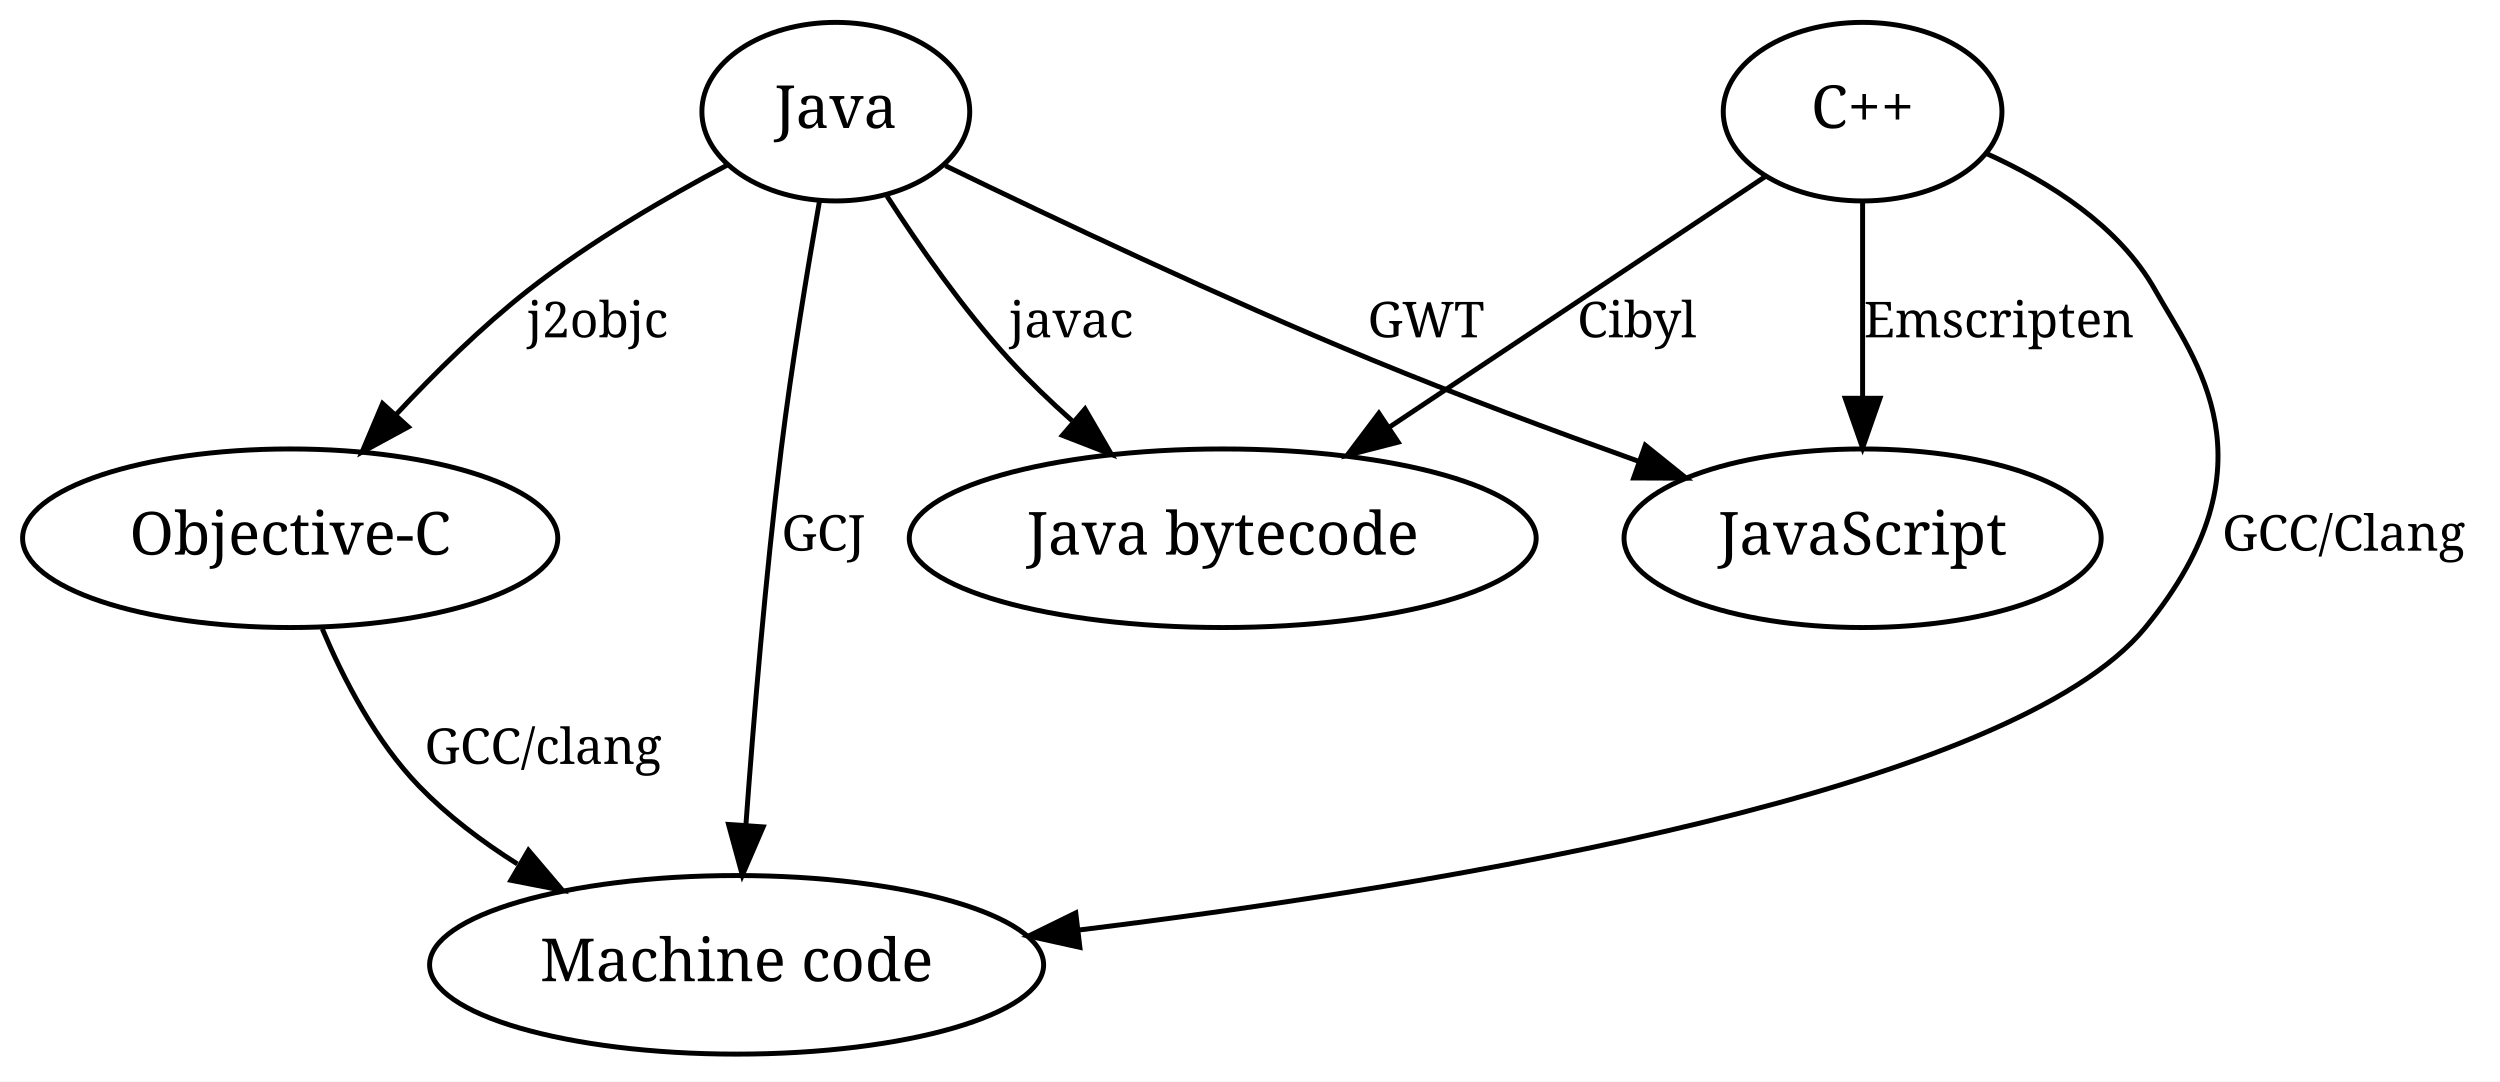
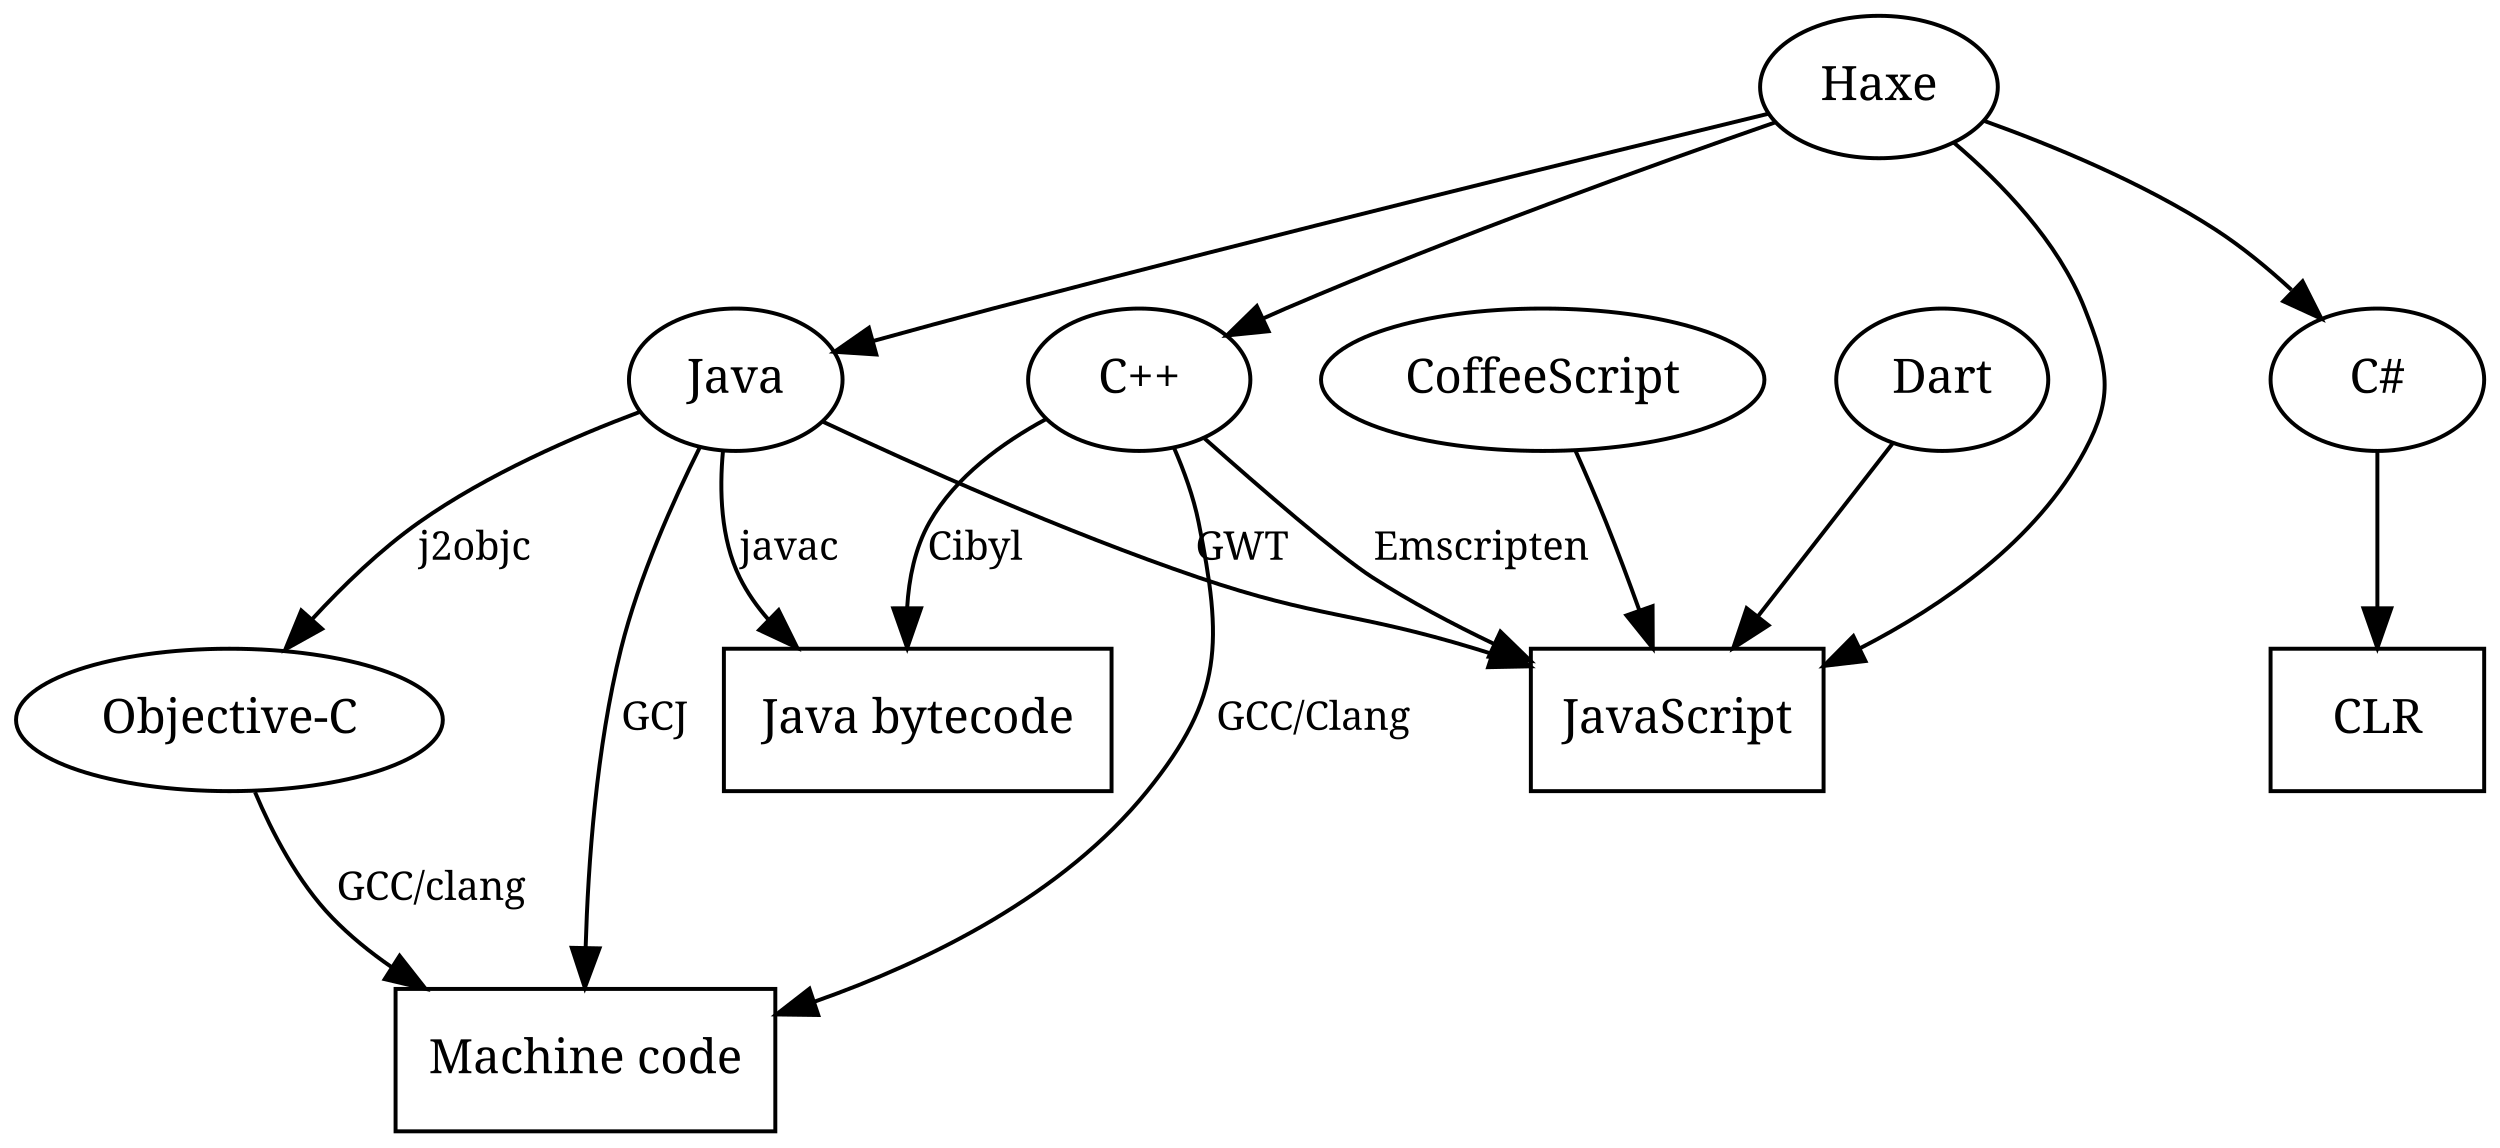
- <svg xmlns="http://www.w3.org/2000/svg" width="1214.892" height="525.489" viewBox="0 0 700.001 302.682" id="svg2" version="1.1">
-   <defs id="defs125" />
-   <g id="graph1" class="graph" transform="matrix(1.38889,0,0,1.38889,6.250005,295.1047)">
-     <polygon points="-4,5 -4,-212 499,-212 499,5 -4,5 " id="polygon7" style="fill:#ffffff;stroke:#ffffff" />
+ <svg xmlns="http://www.w3.org/2000/svg" width="632pt" height="290pt" viewBox="0.00 0.00 632.00 290.00">
+   <g id="graph1" class="graph" transform="scale(1 1) rotate(0) translate(4 286)">
+     <polygon fill="white" stroke="white" points="-4,5 -4,-286 629,-286 629,5 -4,5" />
    <g id="node1" class="node">
-       <ellipse cx="164" cy="-190" rx="27" ry="18" id="ellipse12" d="m 191,-190 c 0,9.941 -12.088,18 -27,18 -14.912,0 -27,-8.059 -27,-18 0,-9.941 12.088,-18 27,-18 14.912,0 27,8.059 27,18 z" style="fill:none;stroke:#000000" />
-       <text x="164" y="-186.7" font-size="12.00" id="text14" style="font-size:12px;text-anchor:middle;font-family:'Times Roman,serif'">Java</text>
+       <ellipse fill="none" stroke="black" cx="182" cy="-190" rx="27" ry="18" />
+       <text text-anchor="middle" x="182" y="-186.7" font-family="Times Roman,serif" font-size="12.00">Java</text>
    </g>
    <g id="node3" class="node">
-       <ellipse cx="242" cy="-104" rx="63.193" ry="18" id="ellipse19" d="m 305.193,-104 c 0,9.941 -28.292,18 -63.193,18 -34.9,0 -63.193,-8.059 -63.193,-18 0,-9.941 28.292,-18 63.193,-18 34.9,0 63.193,8.059 63.193,18 z" style="fill:none;stroke:#000000" />
-       <text x="242" y="-100.7" font-size="12.00" id="text21" style="font-size:12px;text-anchor:middle;font-family:'Times Roman,serif'">Java bytecode</text>
+       <polygon fill="none" stroke="black" points="277,-122 179,-122 179,-86 277,-86 277,-122" />
+       <text text-anchor="middle" x="228" y="-100.7" font-family="Times Roman,serif" font-size="12.00">Java bytecode</text>
    </g>
    <g id="edge2" class="edge">
-       <path d="m 174.323,-172.963 c 6.486,10.077 15.366,22.812 24.677,32.963 3.866,4.215 8.223,8.392 12.641,12.325" id="path26" style="fill:none;stroke:#000000" />
-       <polygon points="219.567,-120.901 209.691,-124.737 214.239,-130.058 214.239,-130.058 " id="polygon28" style="fill:#000000;stroke:#000000" />
-       <text x="211.5" y="-144.5" font-size="10.00" id="text30" style="font-size:10px;text-anchor:middle;font-family:'Times Roman,serif'">javac</text>
+       <path fill="none" stroke="black" d="M178.769,-172.005C177.845,-162.078 178.163,-149.812 183,-140 184.891,-136.164 187.406,-132.605 190.283,-129.338" />
+       <polygon fill="black" stroke="black" points="192.827,-131.744 197.53,-122.25 187.933,-126.74 192.827,-131.744" />
+       <text text-anchor="middle" x="195.5" y="-144.5" font-family="Times Roman,serif" font-size="10.00">javac</text>
    </g>
    <g id="node5" class="node">
-       <ellipse cx="144" cy="-18" rx="61.895" ry="18" id="ellipse35" d="m 205.895,-18 c 0,9.941 -27.711,18 -61.895,18 -34.184,0 -61.895,-8.059 -61.895,-18 0,-9.941 27.711,-18 61.895,-18 34.184,0 61.895,8.059 61.895,18 z" style="fill:none;stroke:#000000" />
-       <text x="144" y="-14.7" font-size="12.00" id="text37" style="font-size:12px;text-anchor:middle;font-family:'Times Roman,serif'">Machine code</text>
+       <polygon fill="none" stroke="black" points="192,-36 96,-36 96,-1.77636e-14 192,-3.55271e-15 192,-36" />
+       <text text-anchor="middle" x="144" y="-14.7" font-family="Times Roman,serif" font-size="12.00">Machine code</text>
    </g>
    <g id="edge4" class="edge">
-       <path d="m 160.692,-171.869 c -2.402,13.669 -5.588,32.898 -7.692,49.869 -3.171,25.577 -5.596,54.831 -7.126,75.784" id="path42" style="fill:none;stroke:#000000" />
-       <polygon points="145.157,-36.079 142.372,-46.301 149.354,-45.807 149.354,-45.807 " id="polygon44" style="fill:#000000;stroke:#000000" />
-       <text x="161.5" y="-101.5" font-size="10.00" id="text46" style="font-size:10px;text-anchor:middle;font-family:'Times Roman,serif'">GCJ</text>
+       <path fill="none" stroke="black" d="M172.915,-172.917C166.214,-159.473 157.509,-140.055 153,-122 146.756,-96.995 144.672,-67.677 144.053,-46.555" />
+       <polygon fill="black" stroke="black" points="147.547,-46.251 143.848,-36.323 140.549,-46.391 147.547,-46.251" />
+       <text text-anchor="middle" x="161.5" y="-101.5" font-family="Times Roman,serif" font-size="10.00">GCJ</text>
    </g>
    <g id="node7" class="node">
-       <ellipse cx="54" cy="-104" rx="53.945" ry="18" id="ellipse51" d="m 107.945,-104 c 0,9.941 -24.152,18 -53.945,18 -29.793,0 -53.945,-8.059 -53.945,-18 0,-9.941 24.152,-18 53.945,-18 29.793,0 53.945,8.059 53.945,18 z" style="fill:none;stroke:#000000" />
-       <text x="54" y="-100.7" font-size="12.00" id="text53" style="font-size:12px;text-anchor:middle;font-family:'Times Roman,serif'">Objective-C</text>
+       <ellipse fill="none" stroke="black" cx="54" cy="-104" rx="53.945" ry="18" />
+       <text text-anchor="middle" x="54" y="-100.7" font-family="Times Roman,serif" font-size="12.00">Objective-C</text>
    </g>
    <g id="edge6" class="edge">
-       <path d="m 142.105,-179.228 c -12.319,6.526 -27.675,15.462 -40.105,25.228 -9.418,7.399 -18.768,16.603 -26.68,25.089" id="path58" style="fill:none;stroke:#000000" />
-       <polygon points="68.498,-121.391 72.625,-131.149 77.809,-126.445 77.809,-126.445 " id="polygon60" style="fill:#000000;stroke:#000000" />
-       <text x="116" y="-144.5" font-size="10.00" id="text62" style="font-size:10px;text-anchor:middle;font-family:'Times Roman,serif'">j2objc</text>
+       <path fill="none" stroke="black" d="M157.625,-181.827C141.08,-175.63 119.175,-166.115 102,-154 92.213,-147.096 82.781,-138.003 74.906,-129.466" />
+       <polygon fill="black" stroke="black" points="77.407,-127.011 68.148,-121.861 72.175,-131.661 77.407,-127.011" />
+       <text text-anchor="middle" x="116" y="-144.5" font-family="Times Roman,serif" font-size="10.00">j2objc</text>
    </g>
    <g id="node9" class="node">
-       <ellipse cx="371" cy="-104" rx="48.096" ry="18" id="ellipse67" d="m 419.096,-104 c 0,9.941 -21.533,18 -48.096,18 -26.563,0 -48.096,-8.059 -48.096,-18 0,-9.941 21.533,-18 48.096,-18 26.563,0 48.096,8.059 48.096,18 z" style="fill:none;stroke:#000000" />
-       <text x="371" y="-100.7" font-size="12.00" id="text69" style="font-size:12px;text-anchor:middle;font-family:'Times Roman,serif'">JavaScript</text>
+       <polygon fill="none" stroke="black" points="457,-122 383,-122 383,-86 457,-86 457,-122" />
+       <text text-anchor="middle" x="420" y="-100.7" font-family="Times Roman,serif" font-size="12.00">JavaScript</text>
    </g>
    <g id="edge8" class="edge">
-       <path d="m 186.095,-179.1 c 21.659,10.524 55.725,26.653 85.905,39.1 17.384,7.17 36.774,14.387 53.754,20.458" id="path74" style="fill:none;stroke:#000000" />
-       <polygon points="335.44,-116.109 324.845,-116.151 327.184,-122.749 327.184,-122.749 " id="polygon76" style="fill:#000000;stroke:#000000" />
-       <text x="283" y="-144.5" font-size="10.00" id="text78" style="font-size:10px;text-anchor:middle;font-family:'Times Roman,serif'">GWT</text>
+       <path fill="none" stroke="black" d="M204.036,-179.387C227.267,-168.483 265.12,-151.521 299,-140 329.413,-129.658 338.269,-131.355 369,-122 370.404,-121.573 371.826,-121.131 373.259,-120.677" />
+       <polygon fill="black" stroke="black" points="374.387,-123.991 382.801,-117.553 372.208,-117.338 374.387,-123.991" />
+       <text text-anchor="middle" x="310" y="-144.5" font-family="Times Roman,serif" font-size="10.00">GWT</text>
    </g>
    <g id="edge16" class="edge">
-       <path d="M 60.468,-85.75 C 64.791,-75.5 71.291,-63 80,-54 c 5.735,5.926 12.658,11.156 19.802,15.663" id="path83" style="fill:none;stroke:#000000" />
-       <polygon points="108.897,-33.016 98.499,-35.044 102.033,-41.087 102.033,-41.087 " id="polygon85" style="fill:#000000;stroke:#000000" />
-       <text x="105" y="-58.5" font-size="10.00" id="text87" style="font-size:10px;text-anchor:middle;font-family:'Times Roman,serif'">GCC/clang</text>
+       <path fill="none" stroke="black" d="M60.468,-85.75C64.791,-75.5 71.291,-63 80,-54 84.421,-49.431 89.549,-45.276 94.941,-41.546" />
+       <polygon fill="black" stroke="black" points="97.021,-44.371 103.565,-36.039 93.254,-38.471 97.021,-44.371" />
+       <text text-anchor="middle" x="105" y="-58.5" font-family="Times Roman,serif" font-size="10.00">GCC/clang</text>
    </g>
    <g id="node10" class="node">
-       <ellipse cx="371" cy="-190" rx="28.096" ry="18" id="ellipse92" d="m 399.096,-190 c 0,9.941 -12.579,18 -28.096,18 -15.517,0 -28.096,-8.059 -28.096,-18 0,-9.941 12.579,-18 28.096,-18 15.517,0 28.096,8.059 28.096,18 z" style="fill:none;stroke:#000000" />
-       <text x="371" y="-186.7" font-size="12.00" id="text94" style="font-size:12px;text-anchor:middle;font-family:'Times Roman,serif'">C++</text>
+       <ellipse fill="none" stroke="black" cx="284" cy="-190" rx="28.096" ry="18" />
+       <text text-anchor="middle" x="284" y="-186.7" font-family="Times Roman,serif" font-size="12.00">C++</text>
    </g>
    <g id="edge14" class="edge">
-       <path d="m 351.408,-176.938 c -20.088,13.391 -51.712,34.474 -75.806,50.536" id="path99" style="fill:none;stroke:#000000" />
-       <polygon points="267.102,-120.735 273.481,-129.194 277.364,-123.37 277.364,-123.37 " id="polygon101" style="fill:#000000;stroke:#000000" />
-       <text x="325.5" y="-144.5" font-size="10.00" id="text103" style="font-size:10px;text-anchor:middle;font-family:'Times Roman,serif'">Cibyl</text>
+       <path fill="none" stroke="black" d="M260.331,-179.991C249.455,-174.094 237.543,-165.507 231,-154 227.319,-147.526 225.765,-139.788 225.327,-132.356" />
+       <polygon fill="black" stroke="black" points="228.827,-132.224 225.345,-122.217 221.827,-132.211 228.827,-132.224" />
+       <text text-anchor="middle" x="242.5" y="-144.5" font-family="Times Roman,serif" font-size="10.00">Cibyl</text>
    </g>
    <g id="edge10" class="edge">
-       <path d="m 396.074,-181.505 c 12.573,5.678 26.643,14.53 33.926,27.505 7.772,13.848 25.103,34.919 -2,68 -26.852,32.774 -139.699,51.738 -214.805,60.955" id="path108" style="fill:none;stroke:#000000" />
-       <polygon points="202.86,-23.809 212.374,-28.472 213.205,-21.521 213.205,-21.521 " id="polygon110" style="fill:#000000;stroke:#000000" />
-       <text x="468" y="-101.5" font-size="10.00" id="text112" style="font-size:10px;text-anchor:middle;font-family:'Times Roman,serif'">GCC/Clang</text>
+       <path fill="none" stroke="black" d="M292.76,-172.86C295.297,-167.03 297.725,-160.374 299,-154 305.034,-123.828 305.353,-109.921 286,-86 264.839,-59.844 231.2,-43.12 201.974,-32.805" />
+       <polygon fill="black" stroke="black" points="202.85,-29.407 192.256,-29.548 200.626,-36.044 202.85,-29.407" />
+       <text text-anchor="middle" x="328" y="-101.5" font-family="Times Roman,serif" font-size="10.00">GCC/Clang</text>
    </g>
    <g id="edge12" class="edge">
-       <path d="m 371,-171.762 c 0,11.402 0,26.328 0,39.268" id="path117" style="fill:none;stroke:#000000" />
-       <polygon points="371,-122.212 367.5,-132.212 374.5,-132.212 374.5,-132.212 " id="polygon119" style="fill:#000000;stroke:#000000" />
-       <text x="398.5" y="-144.5" font-size="10.00" id="text121" style="font-size:10px;text-anchor:middle;font-family:'Times Roman,serif'">Emscripten</text>
+       <path fill="none" stroke="black" d="M300.49,-175.17C314.714,-162.541 334.297,-145.58 343,-140 352.511,-133.901 363.22,-128.231 373.56,-123.277" />
+       <polygon fill="black" stroke="black" points="375.311,-126.324 382.907,-118.938 372.363,-119.974 375.311,-126.324" />
+       <text text-anchor="middle" x="370.5" y="-144.5" font-family="Times Roman,serif" font-size="10.00">Emscripten</text>
+     </g>
+     <g id="node15" class="node">
+       <ellipse fill="none" stroke="black" cx="386" cy="-190" rx="56.045" ry="18" />
+       <text text-anchor="middle" x="386" y="-186.7" font-family="Times Roman,serif" font-size="12.00">CoffeeScript</text>
+     </g>
+     <g id="edge18" class="edge">
+       <path fill="none" stroke="black" d="M394.234,-172.164C396.81,-166.404 399.604,-159.966 402,-154 404.884,-146.819 407.81,-138.977 410.442,-131.676" />
+       <polygon fill="black" stroke="black" points="413.769,-132.766 413.816,-122.171 407.172,-130.424 413.769,-132.766" />
+     </g>
+     <g id="node17" class="node">
+       <ellipse fill="none" stroke="black" cx="487" cy="-190" rx="26.801" ry="18" />
+       <text text-anchor="middle" x="487" y="-186.7" font-family="Times Roman,serif" font-size="12.00">Dart</text>
+     </g>
+     <g id="edge20" class="edge">
+       <path fill="none" stroke="black" d="M474.398,-173.824C464.828,-161.541 451.47,-144.395 440.387,-130.168" />
+       <polygon fill="black" stroke="black" points="443.076,-127.925 434.169,-122.187 437.554,-132.227 443.076,-127.925" />
+     </g>
+     <g id="node19" class="node">
+       <ellipse fill="none" stroke="black" cx="471" cy="-264" rx="30.047" ry="18" />
+       <text text-anchor="middle" x="471" y="-260.7" font-family="Times Roman,serif" font-size="12.00">Haxe</text>
+     </g>
+     <g id="edge26" class="edge">
+       <path fill="none" stroke="black" d="M443.005,-257.241C400.545,-246.936 317.356,-226.533 247,-208 237.167,-205.41 226.527,-202.506 216.757,-199.799" />
+       <polygon fill="black" stroke="black" points="217.534,-196.382 206.962,-197.071 215.656,-203.126 217.534,-196.382" />
+     </g>
+     <g id="edge22" class="edge">
+       <path fill="none" stroke="black" d="M489.956,-249.916C501.931,-239.767 516.356,-224.919 523,-208 528.848,-193.107 530.581,-186.09 523,-172 510.829,-149.38 487.472,-133.034 466.073,-122.046" />
+       <polygon fill="black" stroke="black" points="467.584,-118.889 457.06,-117.662 464.522,-125.184 467.584,-118.889" />
+     </g>
+     <g id="edge24" class="edge">
+       <path fill="none" stroke="black" d="M444.687,-255.034C414.499,-244.55 363.665,-226.293 321,-208 319.178,-207.219 317.316,-206.396 315.445,-205.548" />
+       <polygon fill="black" stroke="black" points="316.687,-202.265 306.146,-201.199 313.721,-208.606 316.687,-202.265" />
+     </g>
+     <g id="node24" class="node">
+       <ellipse fill="none" stroke="black" cx="597" cy="-190" rx="27" ry="18" />
+       <text text-anchor="middle" x="597" y="-186.7" font-family="Times Roman,serif" font-size="12.00">C#</text>
+     </g>
+     <g id="edge28" class="edge">
+       <path fill="none" stroke="black" d="M497.457,-255.487C514.853,-249.256 537.698,-239.835 556,-228 562.723,-223.652 569.371,-218.16 575.294,-212.713" />
+       <polygon fill="black" stroke="black" points="578.087,-214.883 582.861,-205.424 573.23,-209.841 578.087,-214.883" />
+     </g>
+     <g id="node26" class="node">
+       <polygon fill="none" stroke="black" points="624,-122 570,-122 570,-86 624,-86 624,-122" />
+       <text text-anchor="middle" x="597" y="-100.7" font-family="Times Roman,serif" font-size="12.00">CLR</text>
+     </g>
+     <g id="edge30" class="edge">
+       <path fill="none" stroke="black" d="M597,-171.762C597,-160.36 597,-145.434 597,-132.494" />
+       <polygon fill="black" stroke="black" points="600.5,-132.212 597,-122.212 593.5,-132.212 600.5,-132.212" />
    </g>
  </g>
</svg>
